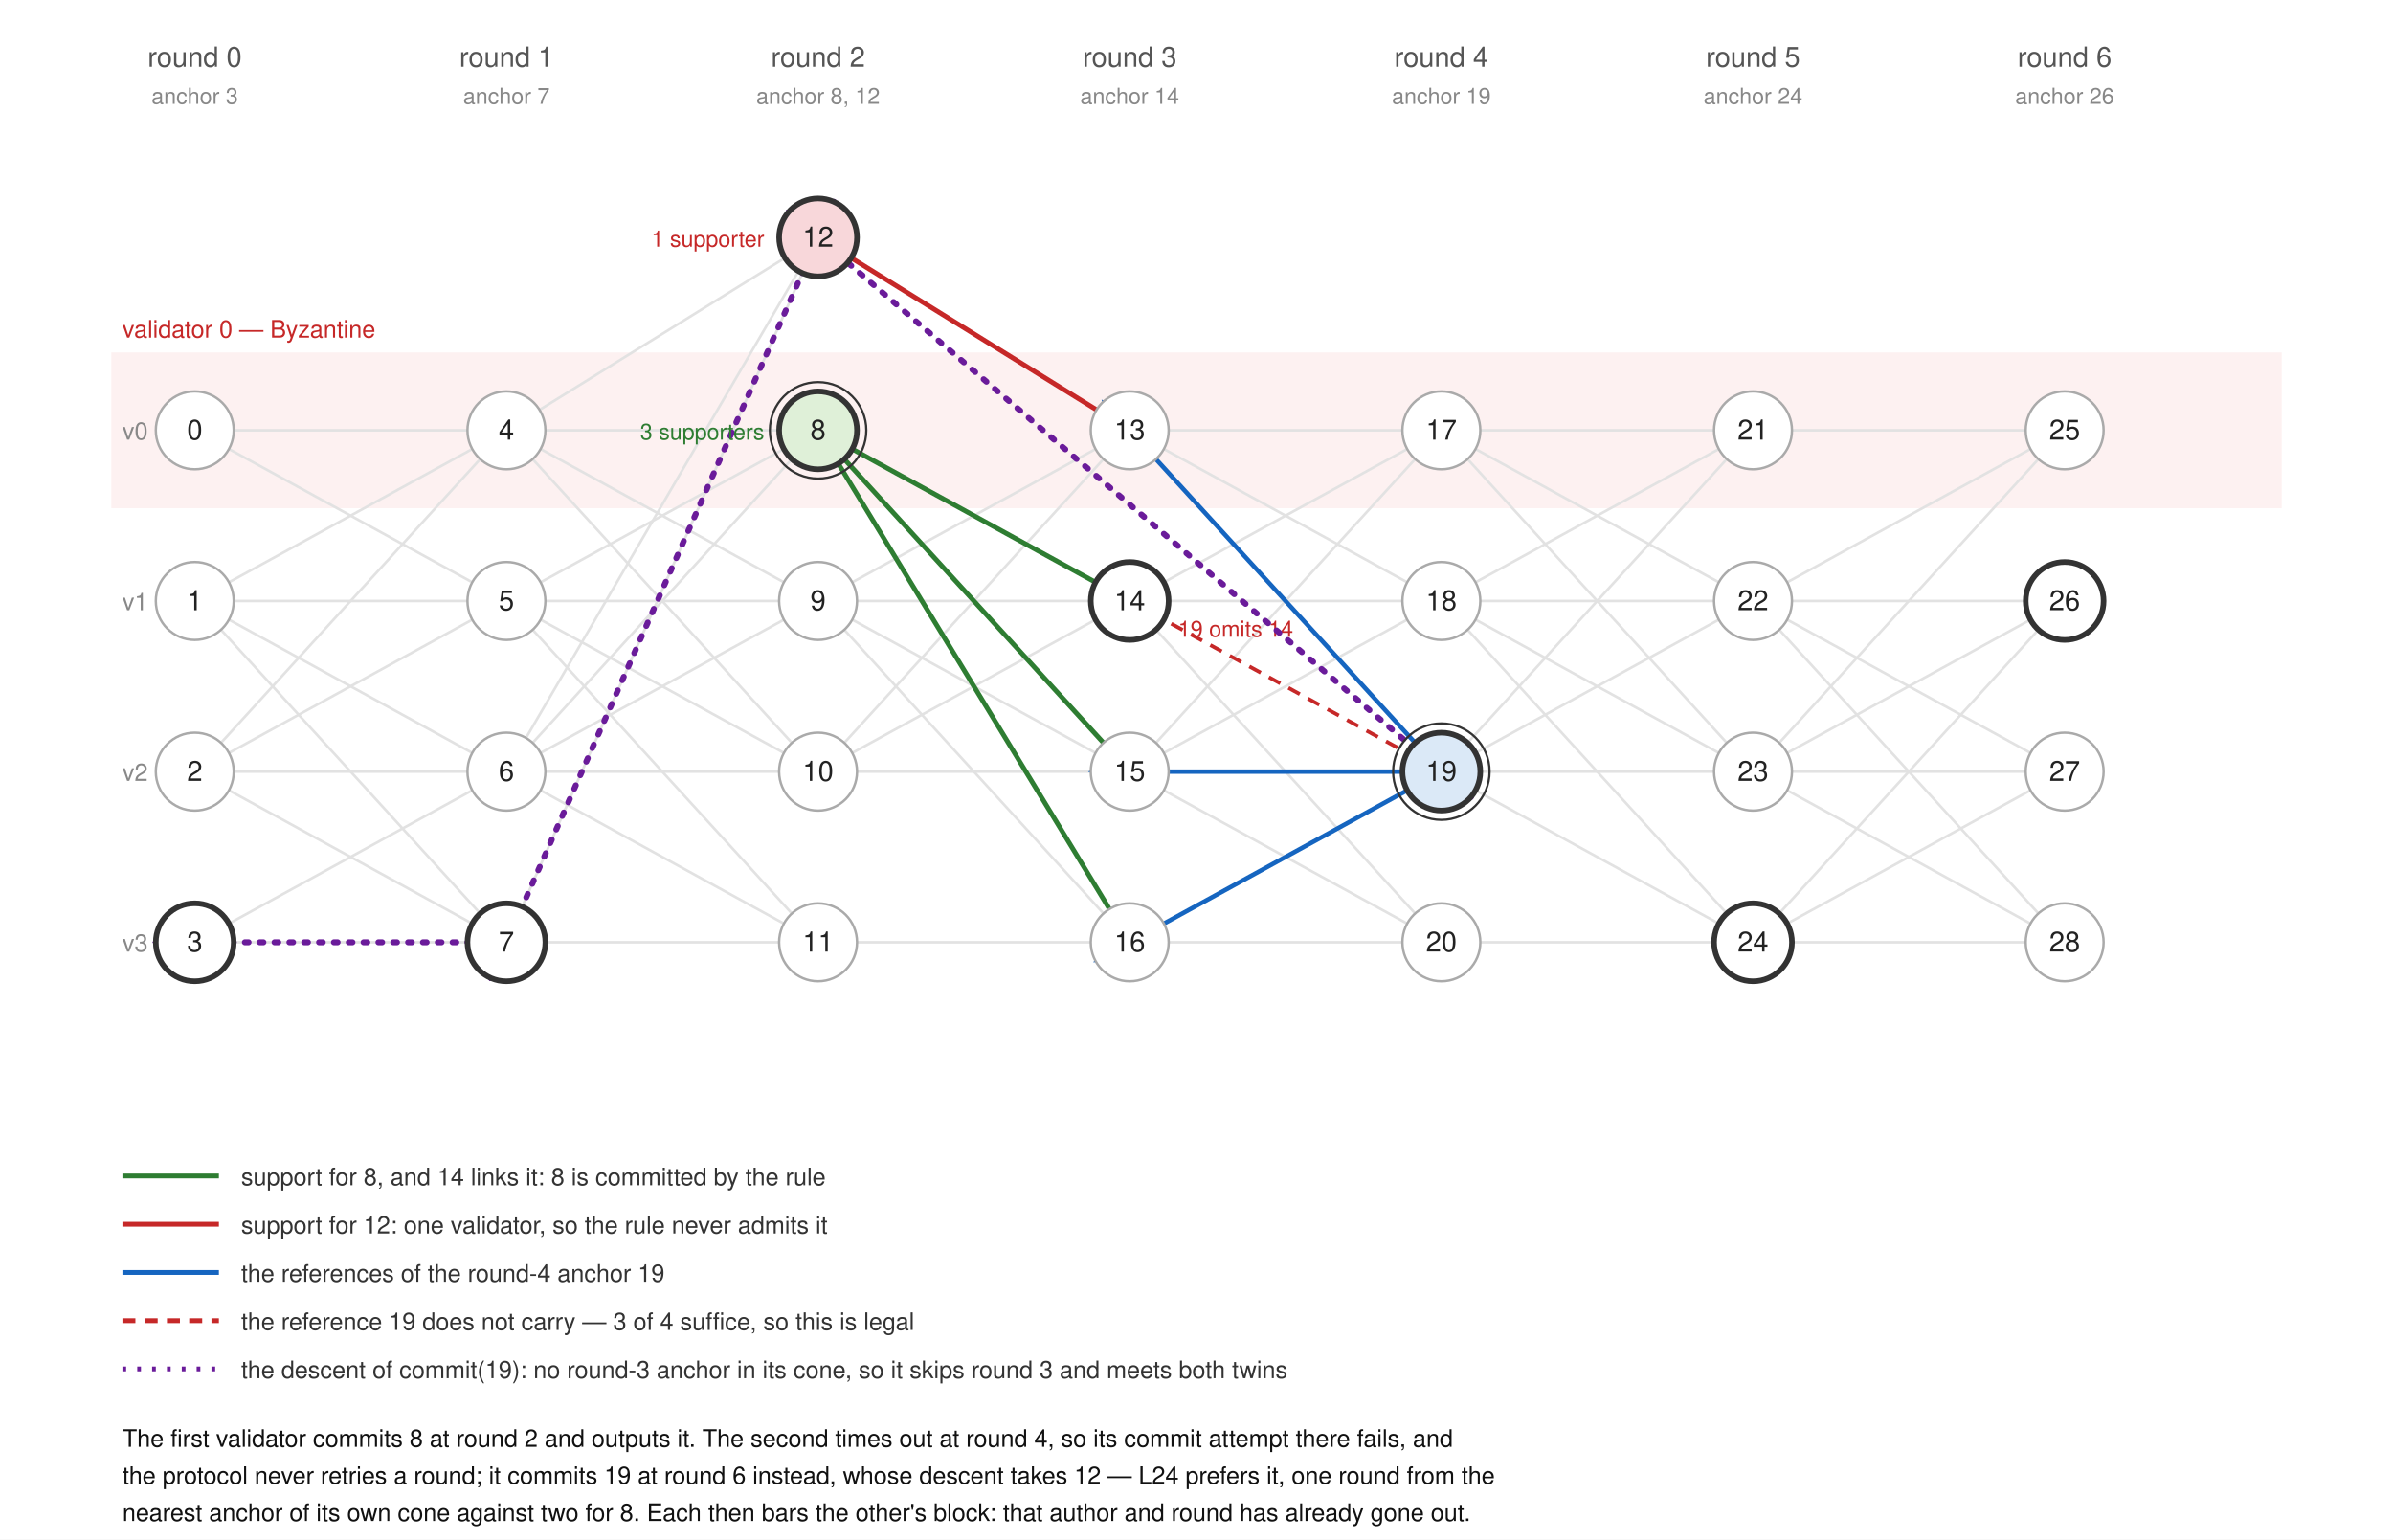
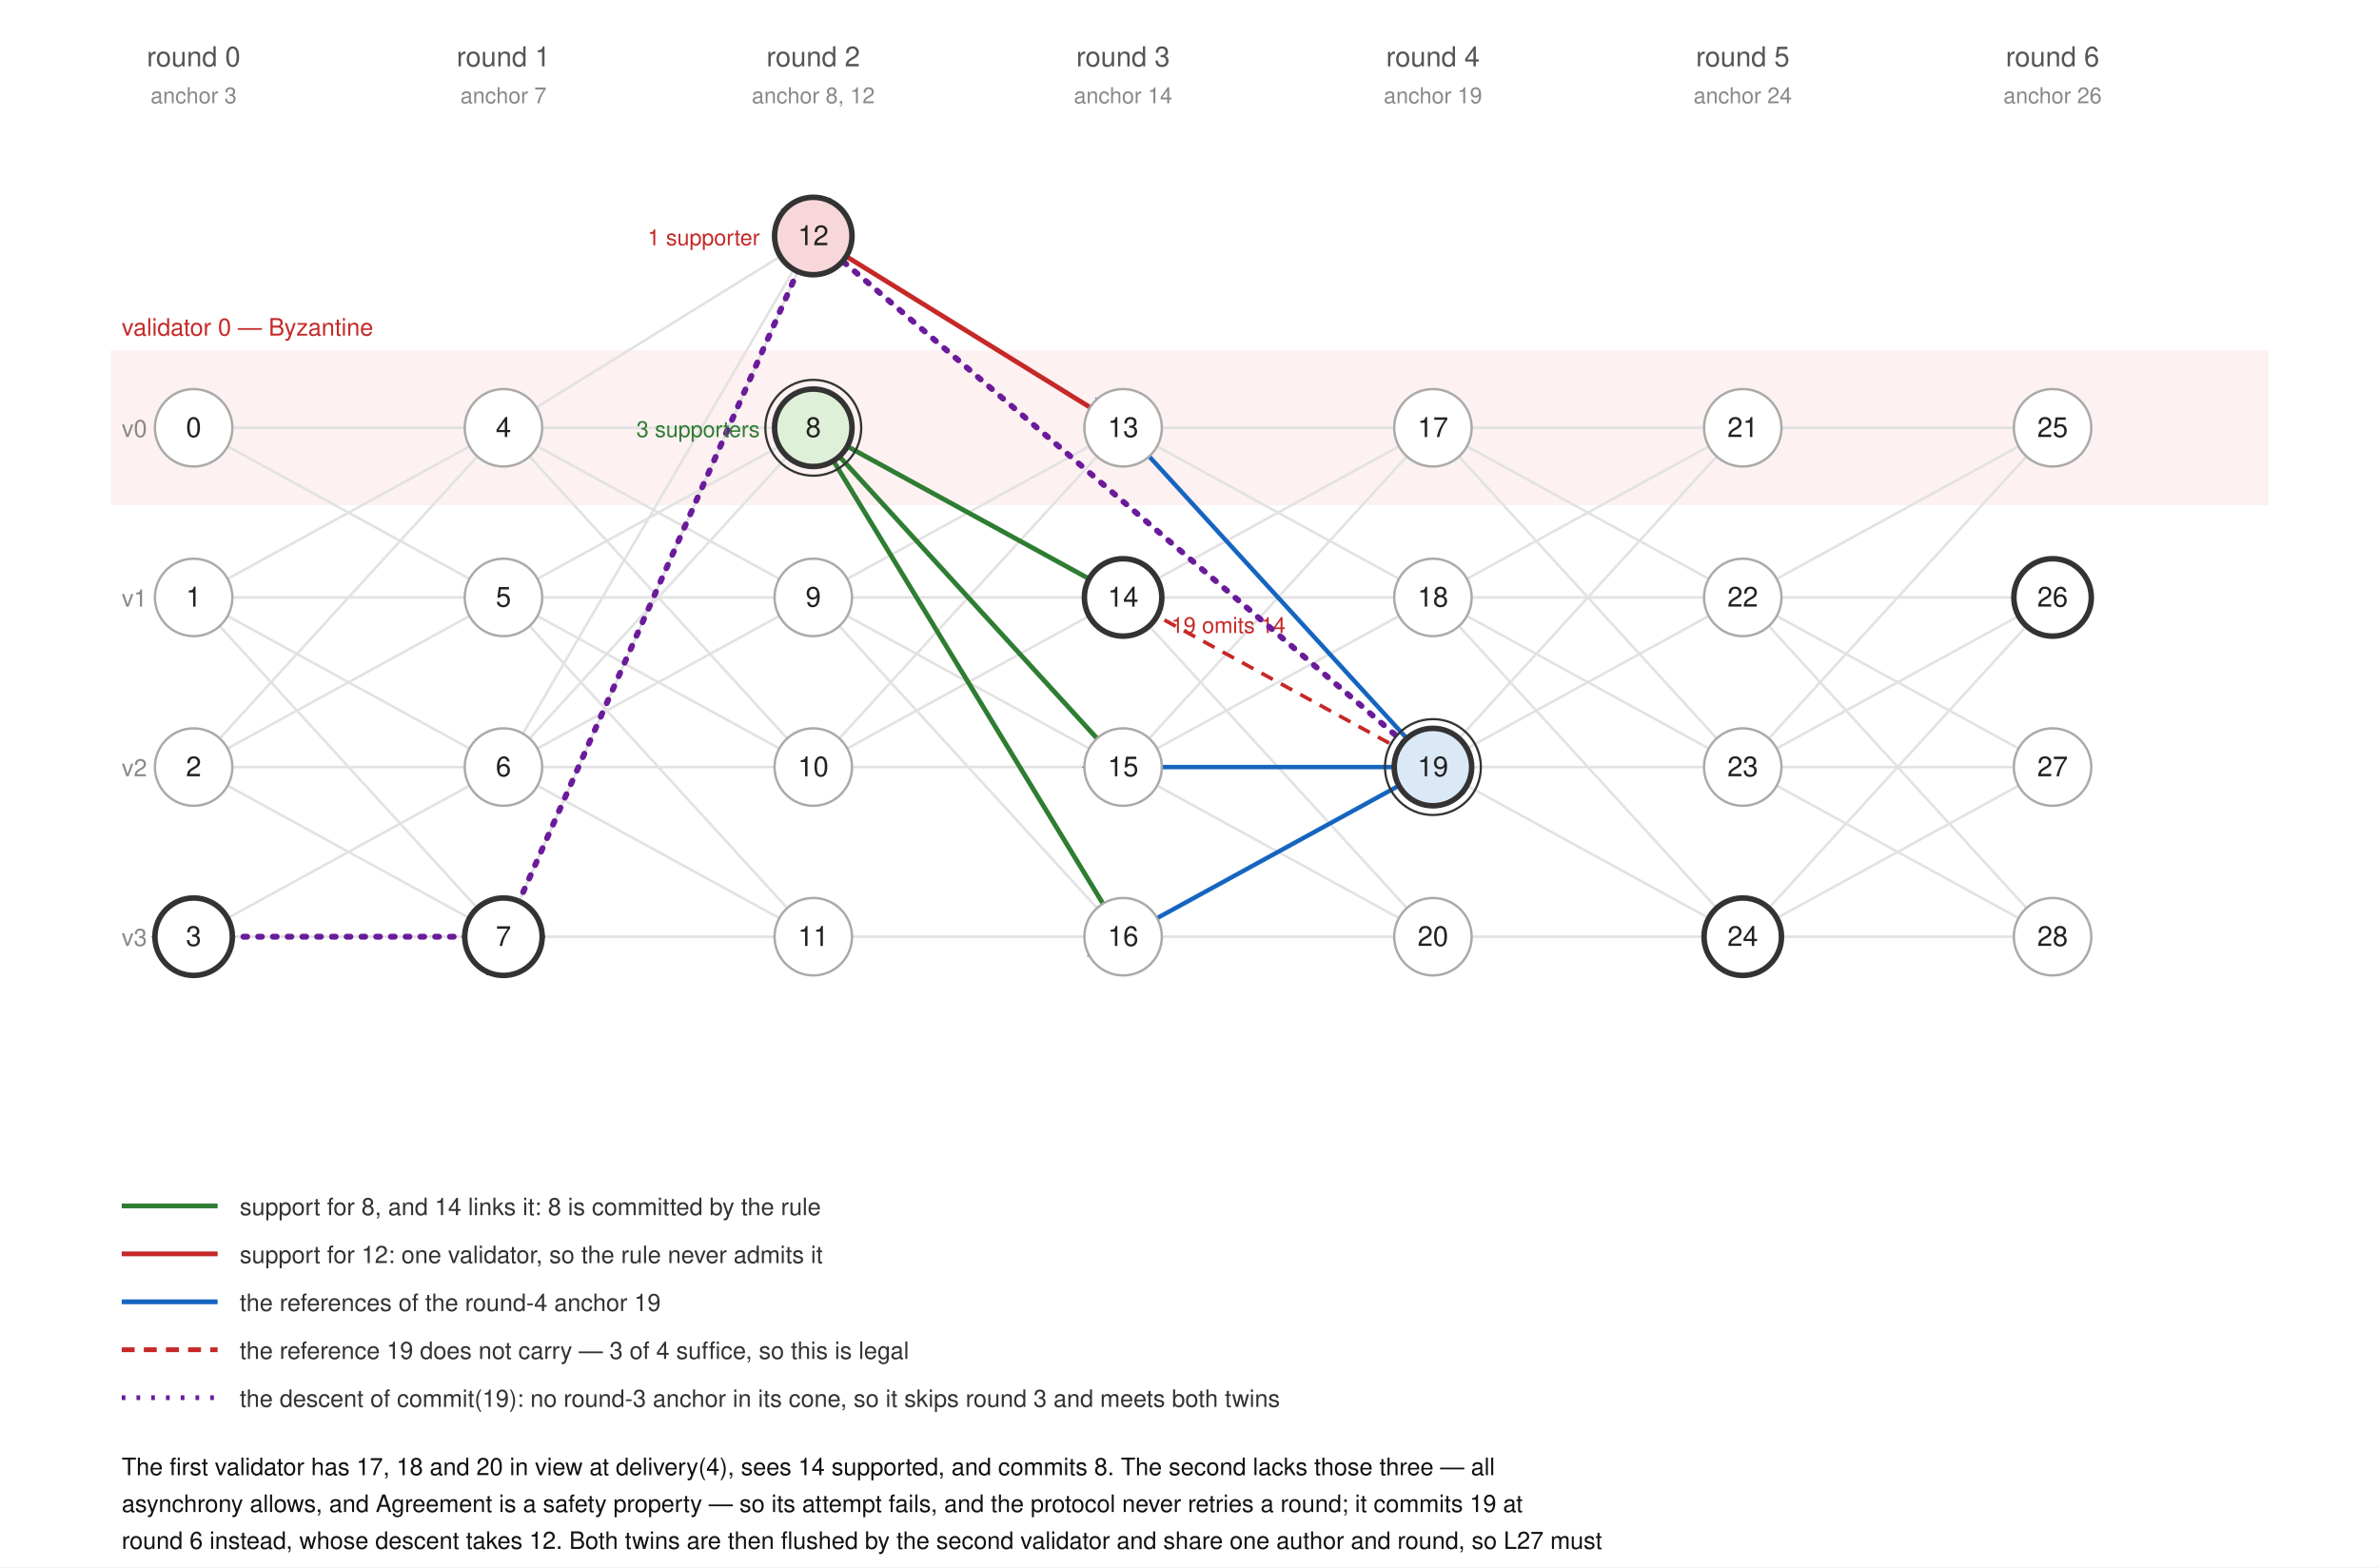
- <svg xmlns="http://www.w3.org/2000/svg" width="1290" height="830" viewBox="0 0 1290 830" font-family="Helvetica,Arial,sans-serif">
-   <rect width="1290" height="830" fill="#ffffff" />
+ <svg xmlns="http://www.w3.org/2000/svg" width="1290" height="850" viewBox="0 0 1290 850" font-family="Helvetica,Arial,sans-serif">
+   <rect width="1290" height="850" fill="#ffffff" />
  <defs>
    <marker id="ag" viewBox="0 0 10 10" refX="9" refY="5" markerWidth="6" markerHeight="6" orient="auto">
      <path d="M0,0 L10,5 L0,10 z" fill="#2e7d32" />
    </marker>
    <marker id="ar" viewBox="0 0 10 10" refX="9" refY="5" markerWidth="6" markerHeight="6" orient="auto">
      <path d="M0,0 L10,5 L0,10 z" fill="#c62828" />
    </marker>
    <marker id="ab" viewBox="0 0 10 10" refX="9" refY="5" markerWidth="6" markerHeight="6" orient="auto">
      <path d="M0,0 L10,5 L0,10 z" fill="#1565c0" />
    </marker>
    <marker id="ap" viewBox="0 0 10 10" refX="9" refY="5" markerWidth="6" markerHeight="6" orient="auto">
      <path d="M0,0 L10,5 L0,10 z" fill="#6a1b9a" />
    </marker>
  </defs>
  <rect x="60" y="190" width="1170" height="84" fill="#fdf1f1" />
  <text x="66" y="182" font-size="13" fill="#c62828">validator 0 — Byzantine</text>
  <text x="105" y="36" font-size="15" fill="#555" text-anchor="middle">round 0</text>
  <text x="105" y="56" font-size="12" fill="#888" text-anchor="middle">anchor 3</text>
  <text x="273" y="36" font-size="15" fill="#555" text-anchor="middle">round 1</text>
  <text x="273" y="56" font-size="12" fill="#888" text-anchor="middle">anchor 7</text>
  <text x="441" y="36" font-size="15" fill="#555" text-anchor="middle">round 2</text>
  <text x="441" y="56" font-size="12" fill="#888" text-anchor="middle">anchor 8, 12</text>
  <text x="609" y="36" font-size="15" fill="#555" text-anchor="middle">round 3</text>
  <text x="609" y="56" font-size="12" fill="#888" text-anchor="middle">anchor 14</text>
  <text x="777" y="36" font-size="15" fill="#555" text-anchor="middle">round 4</text>
  <text x="777" y="56" font-size="12" fill="#888" text-anchor="middle">anchor 19</text>
  <text x="945" y="36" font-size="15" fill="#555" text-anchor="middle">round 5</text>
  <text x="945" y="56" font-size="12" fill="#888" text-anchor="middle">anchor 24</text>
  <text x="1113" y="36" font-size="15" fill="#555" text-anchor="middle">round 6</text>
  <text x="1113" y="56" font-size="12" fill="#888" text-anchor="middle">anchor 26</text>
  <text x="66" y="237" font-size="13" fill="#888">v0</text>
  <text x="66" y="329" font-size="13" fill="#888">v1</text>
  <text x="66" y="421" font-size="13" fill="#888">v2</text>
  <text x="66" y="513" font-size="13" fill="#888">v3</text>
  <line x1="294.0" y1="232.0" x2="84.0" y2="232.0" stroke="#e2e2e2" stroke-width="1.4" />
  <line x1="291.4" y1="221.9" x2="86.6" y2="334.1" stroke="#e2e2e2" stroke-width="1.4" />
  <line x1="287.2" y1="216.5" x2="90.8" y2="431.5" stroke="#e2e2e2" stroke-width="1.4" />
  <line x1="291.4" y1="334.1" x2="86.6" y2="221.9" stroke="#e2e2e2" stroke-width="1.4" />
  <line x1="294.0" y1="324.0" x2="84.0" y2="324.0" stroke="#e2e2e2" stroke-width="1.4" />
  <line x1="291.4" y1="313.9" x2="86.6" y2="426.1" stroke="#e2e2e2" stroke-width="1.4" />
  <line x1="291.4" y1="426.1" x2="86.6" y2="313.9" stroke="#e2e2e2" stroke-width="1.4" />
  <line x1="294.0" y1="416.0" x2="84.0" y2="416.0" stroke="#e2e2e2" stroke-width="1.4" />
  <line x1="291.4" y1="405.9" x2="86.6" y2="518.1" stroke="#e2e2e2" stroke-width="1.4" />
  <line x1="287.2" y1="523.5" x2="90.8" y2="308.5" stroke="#e2e2e2" stroke-width="1.4" />
  <line x1="291.4" y1="518.1" x2="86.6" y2="405.9" stroke="#e2e2e2" stroke-width="1.4" />
  <line x1="294.0" y1="508.0" x2="84.0" y2="508.0" stroke="#e2e2e2" stroke-width="1.4" />
  <line x1="462.0" y1="232.0" x2="252.0" y2="232.0" stroke="#e2e2e2" stroke-width="1.4" />
  <line x1="459.4" y1="221.9" x2="254.6" y2="334.1" stroke="#e2e2e2" stroke-width="1.4" />
  <line x1="455.2" y1="216.5" x2="258.8" y2="431.5" stroke="#e2e2e2" stroke-width="1.4" />
  <line x1="459.4" y1="334.1" x2="254.6" y2="221.9" stroke="#e2e2e2" stroke-width="1.4" />
  <line x1="462.0" y1="324.0" x2="252.0" y2="324.0" stroke="#e2e2e2" stroke-width="1.4" />
  <line x1="459.4" y1="313.9" x2="254.6" y2="426.1" stroke="#e2e2e2" stroke-width="1.4" />
  <line x1="455.2" y1="431.5" x2="258.8" y2="216.5" stroke="#e2e2e2" stroke-width="1.4" />
  <line x1="459.4" y1="426.1" x2="254.6" y2="313.9" stroke="#e2e2e2" stroke-width="1.4" />
  <line x1="462.0" y1="416.0" x2="252.0" y2="416.0" stroke="#e2e2e2" stroke-width="1.4" />
  <line x1="455.2" y1="523.5" x2="258.8" y2="308.5" stroke="#e2e2e2" stroke-width="1.4" />
  <line x1="459.4" y1="518.1" x2="254.6" y2="405.9" stroke="#e2e2e2" stroke-width="1.4" />
  <line x1="462.0" y1="508.0" x2="252.0" y2="508.0" stroke="#e2e2e2" stroke-width="1.4" />
  <line x1="458.9" y1="116.9" x2="255.1" y2="243.1" stroke="#e2e2e2" stroke-width="1.4" />
  <line x1="451.6" y1="109.9" x2="262.4" y2="434.1" stroke="#e2e2e2" stroke-width="1.4" />
  <line x1="449.5" y1="108.8" x2="264.5" y2="527.2" stroke="#e2e2e2" stroke-width="1.4" />
  <line x1="627.4" y1="221.9" x2="422.6" y2="334.1" stroke="#e2e2e2" stroke-width="1.4" />
  <line x1="623.2" y1="216.5" x2="426.8" y2="431.5" stroke="#e2e2e2" stroke-width="1.4" />
  <line x1="630.0" y1="324.0" x2="420.0" y2="324.0" stroke="#e2e2e2" stroke-width="1.4" />
  <line x1="627.4" y1="313.9" x2="422.6" y2="426.1" stroke="#e2e2e2" stroke-width="1.4" />
  <line x1="627.4" y1="426.1" x2="422.6" y2="313.9" stroke="#e2e2e2" stroke-width="1.4" />
  <line x1="630.0" y1="416.0" x2="420.0" y2="416.0" stroke="#e2e2e2" stroke-width="1.4" />
  <line x1="623.2" y1="523.5" x2="426.8" y2="308.5" stroke="#e2e2e2" stroke-width="1.4" />
  <line x1="630.0" y1="508.0" x2="420.0" y2="508.0" stroke="#e2e2e2" stroke-width="1.4" />
  <line x1="798.0" y1="232.0" x2="588.0" y2="232.0" stroke="#e2e2e2" stroke-width="1.4" />
  <line x1="795.4" y1="221.9" x2="590.6" y2="334.1" stroke="#e2e2e2" stroke-width="1.4" />
  <line x1="791.2" y1="216.5" x2="594.8" y2="431.5" stroke="#e2e2e2" stroke-width="1.4" />
  <line x1="795.4" y1="334.1" x2="590.6" y2="221.9" stroke="#e2e2e2" stroke-width="1.4" />
  <line x1="798.0" y1="324.0" x2="588.0" y2="324.0" stroke="#e2e2e2" stroke-width="1.4" />
  <line x1="795.4" y1="313.9" x2="590.6" y2="426.1" stroke="#e2e2e2" stroke-width="1.4" />
  <line x1="791.2" y1="523.5" x2="594.8" y2="308.5" stroke="#e2e2e2" stroke-width="1.4" />
  <line x1="795.4" y1="518.1" x2="590.6" y2="405.9" stroke="#e2e2e2" stroke-width="1.4" />
  <line x1="798.0" y1="508.0" x2="588.0" y2="508.0" stroke="#e2e2e2" stroke-width="1.4" />
  <line x1="966.0" y1="232.0" x2="756.0" y2="232.0" stroke="#e2e2e2" stroke-width="1.4" />
  <line x1="963.4" y1="221.9" x2="758.6" y2="334.1" stroke="#e2e2e2" stroke-width="1.4" />
  <line x1="959.2" y1="216.5" x2="762.8" y2="431.5" stroke="#e2e2e2" stroke-width="1.4" />
  <line x1="963.4" y1="334.1" x2="758.6" y2="221.9" stroke="#e2e2e2" stroke-width="1.4" />
  <line x1="966.0" y1="324.0" x2="756.0" y2="324.0" stroke="#e2e2e2" stroke-width="1.4" />
  <line x1="963.4" y1="313.9" x2="758.6" y2="426.1" stroke="#e2e2e2" stroke-width="1.4" />
  <line x1="959.2" y1="431.5" x2="762.8" y2="216.5" stroke="#e2e2e2" stroke-width="1.4" />
  <line x1="963.4" y1="426.1" x2="758.6" y2="313.9" stroke="#e2e2e2" stroke-width="1.4" />
  <line x1="966.0" y1="416.0" x2="756.0" y2="416.0" stroke="#e2e2e2" stroke-width="1.4" />
  <line x1="959.2" y1="523.5" x2="762.8" y2="308.5" stroke="#e2e2e2" stroke-width="1.4" />
  <line x1="963.4" y1="518.1" x2="758.6" y2="405.9" stroke="#e2e2e2" stroke-width="1.4" />
  <line x1="966.0" y1="508.0" x2="756.0" y2="508.0" stroke="#e2e2e2" stroke-width="1.4" />
  <line x1="1134.0" y1="232.0" x2="924.0" y2="232.0" stroke="#e2e2e2" stroke-width="1.4" />
  <line x1="1131.4" y1="221.9" x2="926.6" y2="334.1" stroke="#e2e2e2" stroke-width="1.4" />
  <line x1="1127.2" y1="216.5" x2="930.8" y2="431.5" stroke="#e2e2e2" stroke-width="1.4" />
  <line x1="1134.0" y1="324.0" x2="924.0" y2="324.0" stroke="#e2e2e2" stroke-width="1.4" />
  <line x1="1131.4" y1="313.9" x2="926.6" y2="426.1" stroke="#e2e2e2" stroke-width="1.4" />
  <line x1="1127.2" y1="308.5" x2="930.8" y2="523.5" stroke="#e2e2e2" stroke-width="1.4" />
  <line x1="1131.4" y1="426.1" x2="926.6" y2="313.9" stroke="#e2e2e2" stroke-width="1.4" />
  <line x1="1134.0" y1="416.0" x2="924.0" y2="416.0" stroke="#e2e2e2" stroke-width="1.4" />
  <line x1="1131.4" y1="405.9" x2="926.6" y2="518.1" stroke="#e2e2e2" stroke-width="1.4" />
  <line x1="1127.2" y1="523.5" x2="930.8" y2="308.5" stroke="#e2e2e2" stroke-width="1.4" />
  <line x1="1131.4" y1="518.1" x2="926.6" y2="405.9" stroke="#e2e2e2" stroke-width="1.4" />
  <line x1="1134.0" y1="508.0" x2="924.0" y2="508.0" stroke="#e2e2e2" stroke-width="1.4" />
  <line x1="795.4" y1="426.1" x2="590.6" y2="313.9" stroke="#c62828" stroke-width="2" stroke-dasharray="7,5" />
  <text x="666.12" y="343.28" font-size="12" fill="#c62828" text-anchor="middle">19 omits 14</text>
  <line x1="791.2" y1="431.5" x2="594.8" y2="216.5" stroke="#1565c0" stroke-width="2.4" marker-end="url(#ab)" />
  <line x1="798.0" y1="416.0" x2="588.0" y2="416.0" stroke="#1565c0" stroke-width="2.4" marker-end="url(#ab)" />
  <line x1="795.4" y1="405.9" x2="590.6" y2="518.1" stroke="#1565c0" stroke-width="2.4" marker-end="url(#ab)" />
  <line x1="627.4" y1="334.1" x2="422.6" y2="221.9" stroke="#2e7d32" stroke-width="2.6" marker-end="url(#ag)" />
  <line x1="623.2" y1="431.5" x2="426.8" y2="216.5" stroke="#2e7d32" stroke-width="2.6" marker-end="url(#ag)" />
  <line x1="619.9" y1="525.9" x2="430.1" y2="214.1" stroke="#2e7d32" stroke-width="2.6" marker-end="url(#ag)" />
  <line x1="626.9" y1="243.1" x2="423.1" y2="116.9" stroke="#c62828" stroke-width="2.6" marker-end="url(#ar)" />
  <line x1="792.9" y1="429.7" x2="425.1" y2="114.3" stroke="#6a1b9a" stroke-width="3.2" stroke-dasharray="2,6" stroke-linecap="round" marker-end="url(#ap)" />
  <line x1="449.5" y1="108.8" x2="264.5" y2="527.2" stroke="#6a1b9a" stroke-width="3.2" stroke-dasharray="2,6" stroke-linecap="round" marker-end="url(#ap)" />
  <line x1="294.0" y1="508.0" x2="84.0" y2="508.0" stroke="#6a1b9a" stroke-width="3.2" stroke-dasharray="2,6" stroke-linecap="round" marker-end="url(#ap)" />
  <circle cx="105" cy="232" r="21" fill="#ffffff" stroke="#aaaaaa" stroke-width="1.3" />
  <text x="105" y="237" font-size="15" fill="#222" text-anchor="middle">0</text>
  <circle cx="105" cy="324" r="21" fill="#ffffff" stroke="#aaaaaa" stroke-width="1.3" />
  <text x="105" y="329" font-size="15" fill="#222" text-anchor="middle">1</text>
  <circle cx="105" cy="416" r="21" fill="#ffffff" stroke="#aaaaaa" stroke-width="1.3" />
  <text x="105" y="421" font-size="15" fill="#222" text-anchor="middle">2</text>
  <circle cx="105" cy="508" r="21" fill="#ffffff" stroke="#333333" stroke-width="3" />
  <text x="105" y="513" font-size="15" fill="#222" text-anchor="middle">3</text>
  <circle cx="273" cy="232" r="21" fill="#ffffff" stroke="#aaaaaa" stroke-width="1.3" />
  <text x="273" y="237" font-size="15" fill="#222" text-anchor="middle">4</text>
  <circle cx="273" cy="324" r="21" fill="#ffffff" stroke="#aaaaaa" stroke-width="1.3" />
  <text x="273" y="329" font-size="15" fill="#222" text-anchor="middle">5</text>
  <circle cx="273" cy="416" r="21" fill="#ffffff" stroke="#aaaaaa" stroke-width="1.3" />
  <text x="273" y="421" font-size="15" fill="#222" text-anchor="middle">6</text>
  <circle cx="273" cy="508" r="21" fill="#ffffff" stroke="#333333" stroke-width="3" />
  <text x="273" y="513" font-size="15" fill="#222" text-anchor="middle">7</text>
  <circle cx="441" cy="232" r="21" fill="#dff0d8" stroke="#333333" stroke-width="3" />
  <text x="441" y="237" font-size="15" fill="#222" text-anchor="middle">8</text>
  <circle cx="441" cy="232" r="26" fill="none" stroke="#333333" stroke-width="1.2" />
  <circle cx="441" cy="324" r="21" fill="#ffffff" stroke="#aaaaaa" stroke-width="1.3" />
  <text x="441" y="329" font-size="15" fill="#222" text-anchor="middle">9</text>
  <circle cx="441" cy="416" r="21" fill="#ffffff" stroke="#aaaaaa" stroke-width="1.3" />
  <text x="441" y="421" font-size="15" fill="#222" text-anchor="middle">10</text>
  <circle cx="441" cy="508" r="21" fill="#ffffff" stroke="#aaaaaa" stroke-width="1.3" />
  <text x="441" y="513" font-size="15" fill="#222" text-anchor="middle">11</text>
  <circle cx="441" cy="128" r="21" fill="#f8d7da" stroke="#333333" stroke-width="3" />
  <text x="441" y="133" font-size="15" fill="#222" text-anchor="middle">12</text>
  <circle cx="609" cy="232" r="21" fill="#ffffff" stroke="#aaaaaa" stroke-width="1.3" />
  <text x="609" y="237" font-size="15" fill="#222" text-anchor="middle">13</text>
  <circle cx="609" cy="324" r="21" fill="#ffffff" stroke="#333333" stroke-width="3" />
  <text x="609" y="329" font-size="15" fill="#222" text-anchor="middle">14</text>
  <circle cx="609" cy="416" r="21" fill="#ffffff" stroke="#aaaaaa" stroke-width="1.3" />
  <text x="609" y="421" font-size="15" fill="#222" text-anchor="middle">15</text>
  <circle cx="609" cy="508" r="21" fill="#ffffff" stroke="#aaaaaa" stroke-width="1.3" />
  <text x="609" y="513" font-size="15" fill="#222" text-anchor="middle">16</text>
  <circle cx="777" cy="232" r="21" fill="#ffffff" stroke="#aaaaaa" stroke-width="1.3" />
  <text x="777" y="237" font-size="15" fill="#222" text-anchor="middle">17</text>
  <circle cx="777" cy="324" r="21" fill="#ffffff" stroke="#aaaaaa" stroke-width="1.3" />
  <text x="777" y="329" font-size="15" fill="#222" text-anchor="middle">18</text>
  <circle cx="777" cy="416" r="21" fill="#dbe9f7" stroke="#333333" stroke-width="3" />
  <text x="777" y="421" font-size="15" fill="#222" text-anchor="middle">19</text>
  <circle cx="777" cy="416" r="26" fill="none" stroke="#333333" stroke-width="1.2" />
  <circle cx="777" cy="508" r="21" fill="#ffffff" stroke="#aaaaaa" stroke-width="1.3" />
  <text x="777" y="513" font-size="15" fill="#222" text-anchor="middle">20</text>
  <circle cx="945" cy="232" r="21" fill="#ffffff" stroke="#aaaaaa" stroke-width="1.3" />
  <text x="945" y="237" font-size="15" fill="#222" text-anchor="middle">21</text>
  <circle cx="945" cy="324" r="21" fill="#ffffff" stroke="#aaaaaa" stroke-width="1.3" />
  <text x="945" y="329" font-size="15" fill="#222" text-anchor="middle">22</text>
  <circle cx="945" cy="416" r="21" fill="#ffffff" stroke="#aaaaaa" stroke-width="1.3" />
  <text x="945" y="421" font-size="15" fill="#222" text-anchor="middle">23</text>
  <circle cx="945" cy="508" r="21" fill="#ffffff" stroke="#333333" stroke-width="3" />
  <text x="945" y="513" font-size="15" fill="#222" text-anchor="middle">24</text>
  <circle cx="1113" cy="232" r="21" fill="#ffffff" stroke="#aaaaaa" stroke-width="1.3" />
  <text x="1113" y="237" font-size="15" fill="#222" text-anchor="middle">25</text>
  <circle cx="1113" cy="324" r="21" fill="#ffffff" stroke="#333333" stroke-width="3" />
  <text x="1113" y="329" font-size="15" fill="#222" text-anchor="middle">26</text>
  <circle cx="1113" cy="416" r="21" fill="#ffffff" stroke="#aaaaaa" stroke-width="1.3" />
  <text x="1113" y="421" font-size="15" fill="#222" text-anchor="middle">27</text>
  <circle cx="1113" cy="508" r="21" fill="#ffffff" stroke="#aaaaaa" stroke-width="1.3" />
  <text x="1113" y="513" font-size="15" fill="#222" text-anchor="middle">28</text>
  <text x="412" y="237" font-size="12" fill="#2e7d32" text-anchor="end">3 supporters</text>
  <text x="412" y="133" font-size="12" fill="#c62828" text-anchor="end">1 supporter</text>
-   <line x1="66" y1="634" x2="118" y2="634" stroke="#2e7d32" stroke-width="2.6" />
-   <text x="130" y="639" font-size="13" fill="#333">support for 8, and 14 links it: 8 is committed by the rule</text>
-   <line x1="66" y1="660" x2="118" y2="660" stroke="#c62828" stroke-width="2.6" />
-   <text x="130" y="665" font-size="13" fill="#333">support for 12: one validator, so the rule never admits it</text>
-   <line x1="66" y1="686" x2="118" y2="686" stroke="#1565c0" stroke-width="2.6" />
-   <text x="130" y="691" font-size="13" fill="#333">the references of the round-4 anchor 19</text>
-   <line x1="66" y1="712" x2="118" y2="712" stroke="#c62828" stroke-width="2.6" stroke-dasharray="7,5" />
-   <text x="130" y="717" font-size="13" fill="#333">the reference 19 does not carry — 3 of 4 suffice, so this is legal</text>
-   <line x1="66" y1="738" x2="118" y2="738" stroke="#6a1b9a" stroke-width="2.6" stroke-dasharray="2,6" />
-   <text x="130" y="743" font-size="13" fill="#333">the descent of commit(19): no round-3 anchor in its cone, so it skips round 3 and meets both twins</text>
-   <text x="66" y="780" font-size="13" fill="#111">The first validator commits 8 at round 2 and outputs it. The second times out at round 4, so its commit attempt there fails, and</text>
-   <text x="66" y="800" font-size="13" fill="#111">the protocol never retries a round; it commits 19 at round 6 instead, whose descent takes 12 — L24 prefers it, one round from the</text>
-   <text x="66" y="820" font-size="13" fill="#111">nearest anchor of its own cone against two for 8. Each then bars the other's block: that author and round has already gone out.</text>
+   <line x1="66" y1="654" x2="118" y2="654" stroke="#2e7d32" stroke-width="2.6" />
+   <text x="130" y="659" font-size="13" fill="#333">support for 8, and 14 links it: 8 is committed by the rule</text>
+   <line x1="66" y1="680" x2="118" y2="680" stroke="#c62828" stroke-width="2.6" />
+   <text x="130" y="685" font-size="13" fill="#333">support for 12: one validator, so the rule never admits it</text>
+   <line x1="66" y1="706" x2="118" y2="706" stroke="#1565c0" stroke-width="2.6" />
+   <text x="130" y="711" font-size="13" fill="#333">the references of the round-4 anchor 19</text>
+   <line x1="66" y1="732" x2="118" y2="732" stroke="#c62828" stroke-width="2.6" stroke-dasharray="7,5" />
+   <text x="130" y="737" font-size="13" fill="#333">the reference 19 does not carry — 3 of 4 suffice, so this is legal</text>
+   <line x1="66" y1="758" x2="118" y2="758" stroke="#6a1b9a" stroke-width="2.6" stroke-dasharray="2,6" />
+   <text x="130" y="763" font-size="13" fill="#333">the descent of commit(19): no round-3 anchor in its cone, so it skips round 3 and meets both twins</text>
+   <text x="66" y="800" font-size="13" fill="#111">The first validator has 17, 18 and 20 in view at delivery(4), sees 14 supported, and commits 8. The second lacks those three — all</text>
+   <text x="66" y="820" font-size="13" fill="#111">asynchrony allows, and Agreement is a safety property — so its attempt fails, and the protocol never retries a round; it commits 19 at</text>
+   <text x="66" y="840" font-size="13" fill="#111">round 6 instead, whose descent takes 12. Both twins are then flushed by the second validator and share one author and round, so L27 must</text>
+   <text x="66" y="860" font-size="13" fill="#111">drop one: filter, and Agreement fails; do not filter, and Integrity does — it forbids two outputs for one party and round, whatever the block.</text>
</svg>
